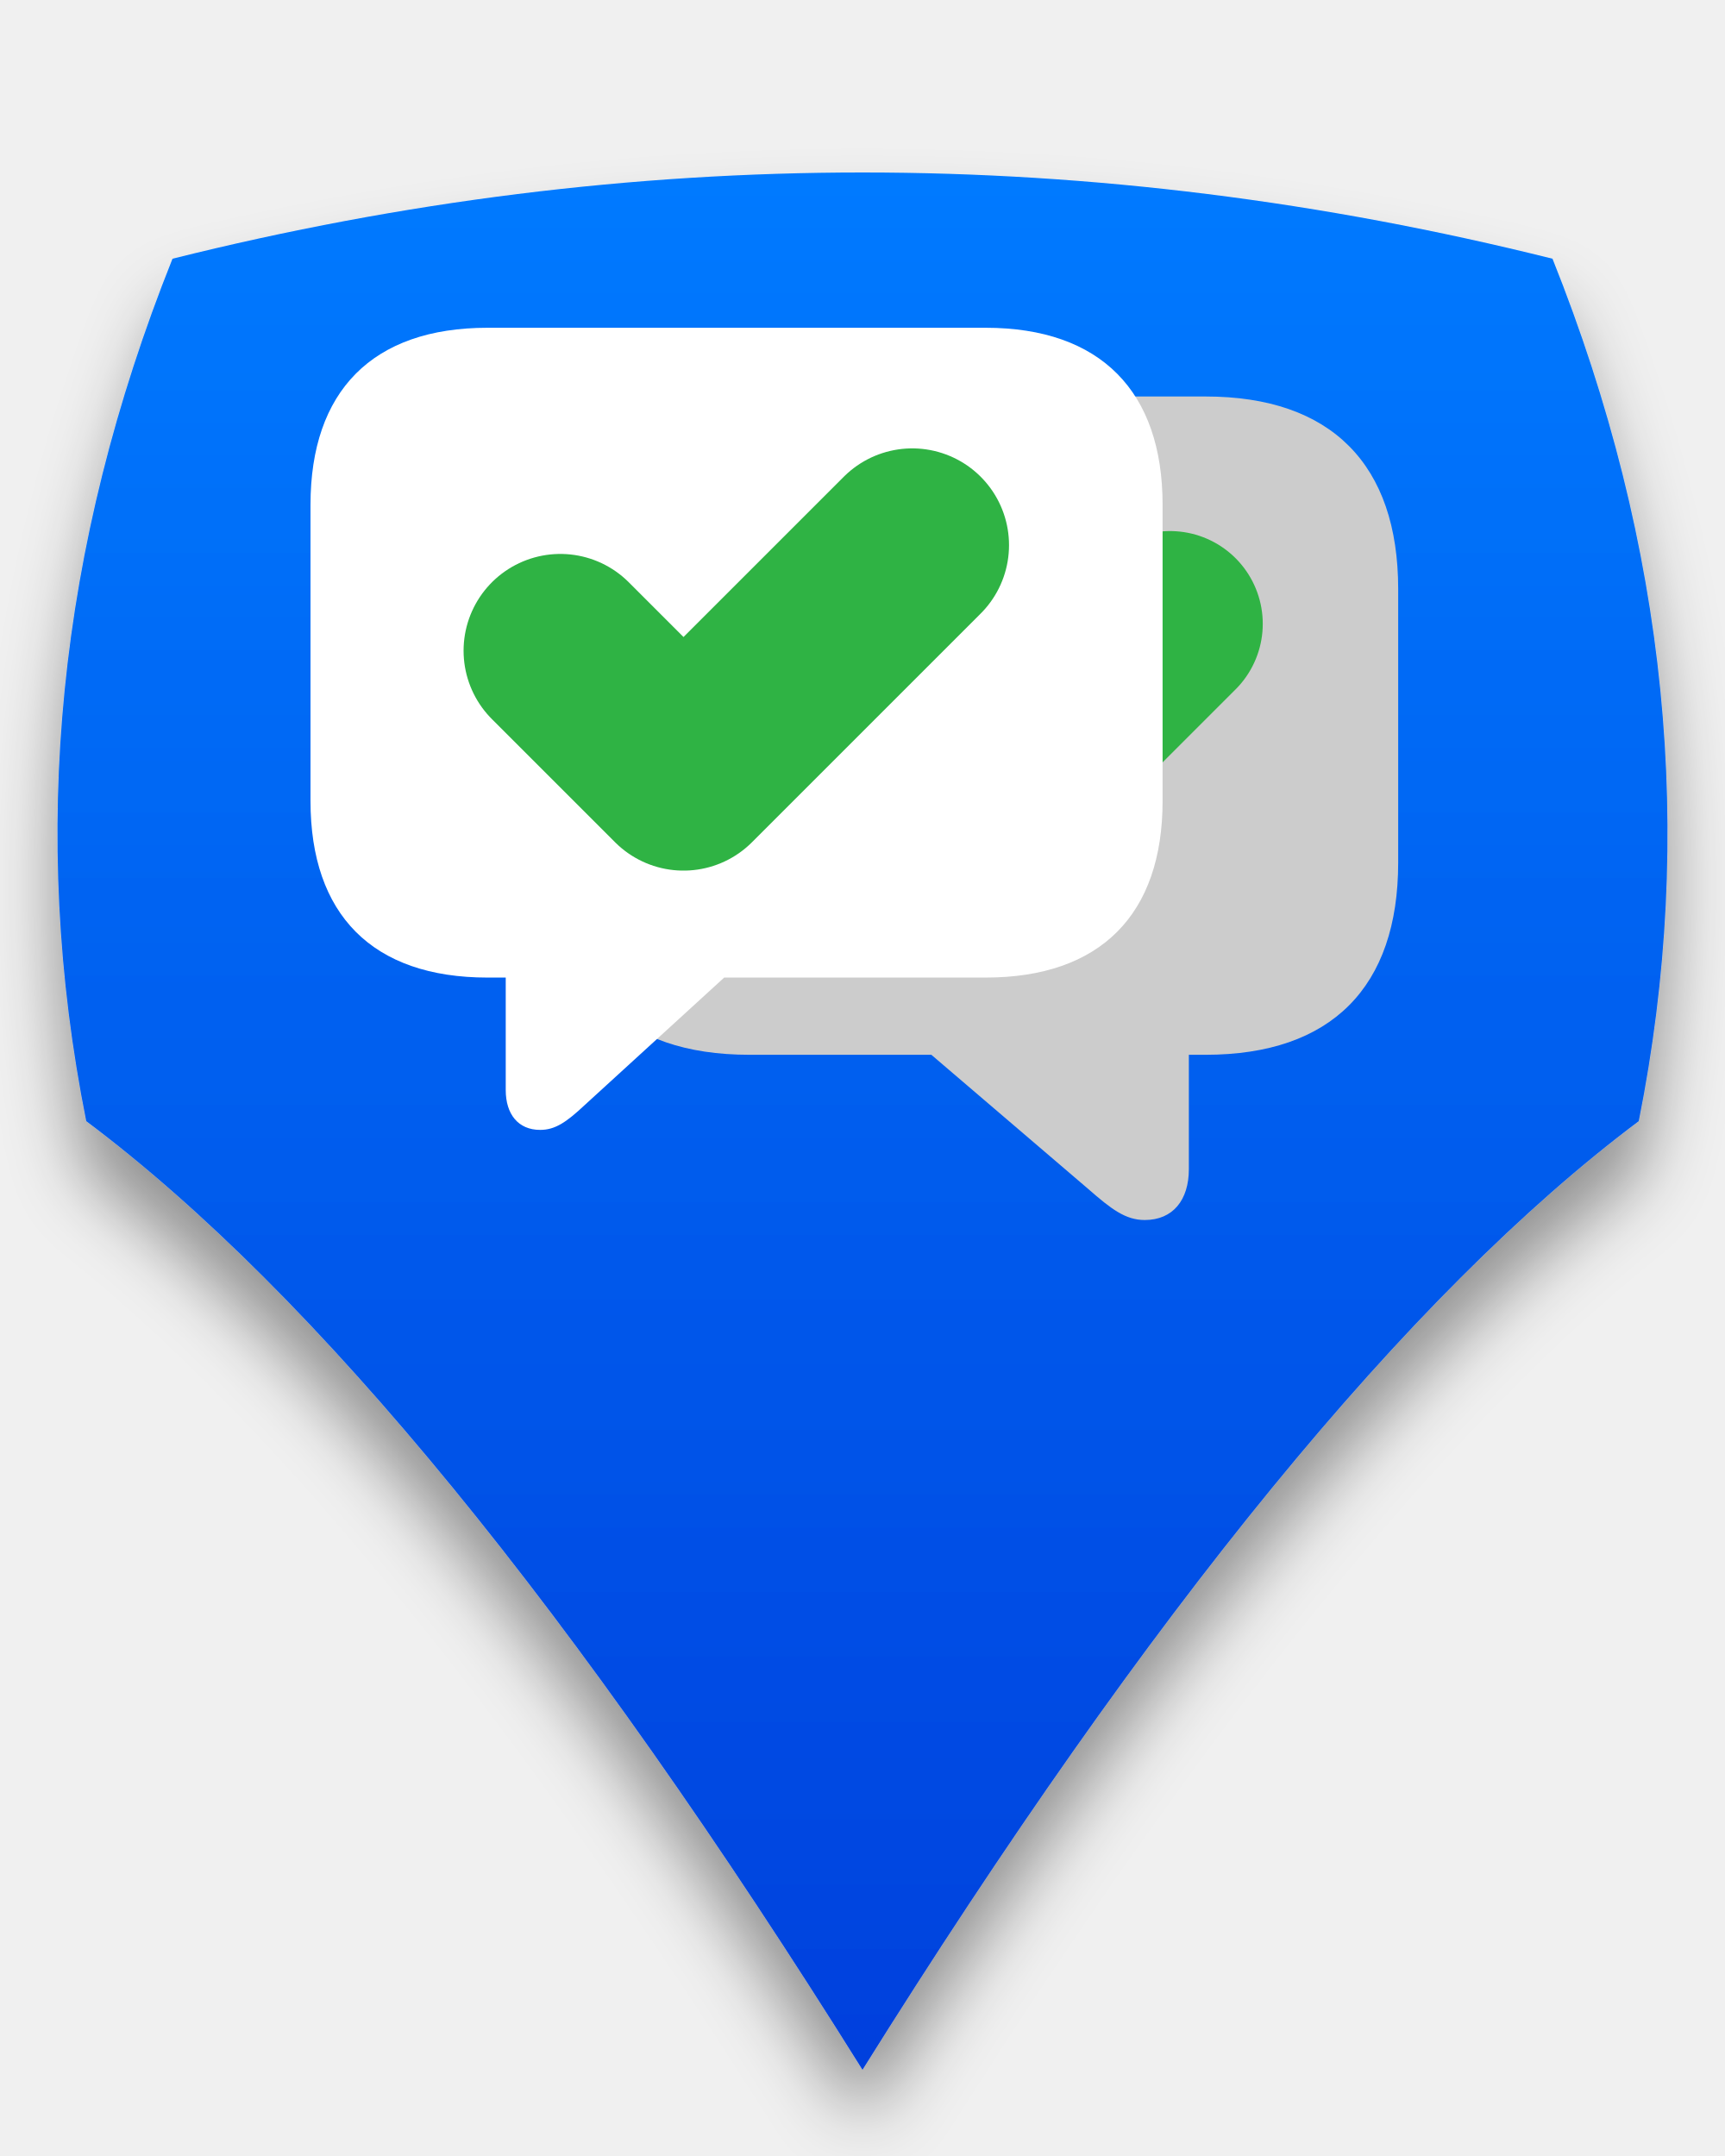
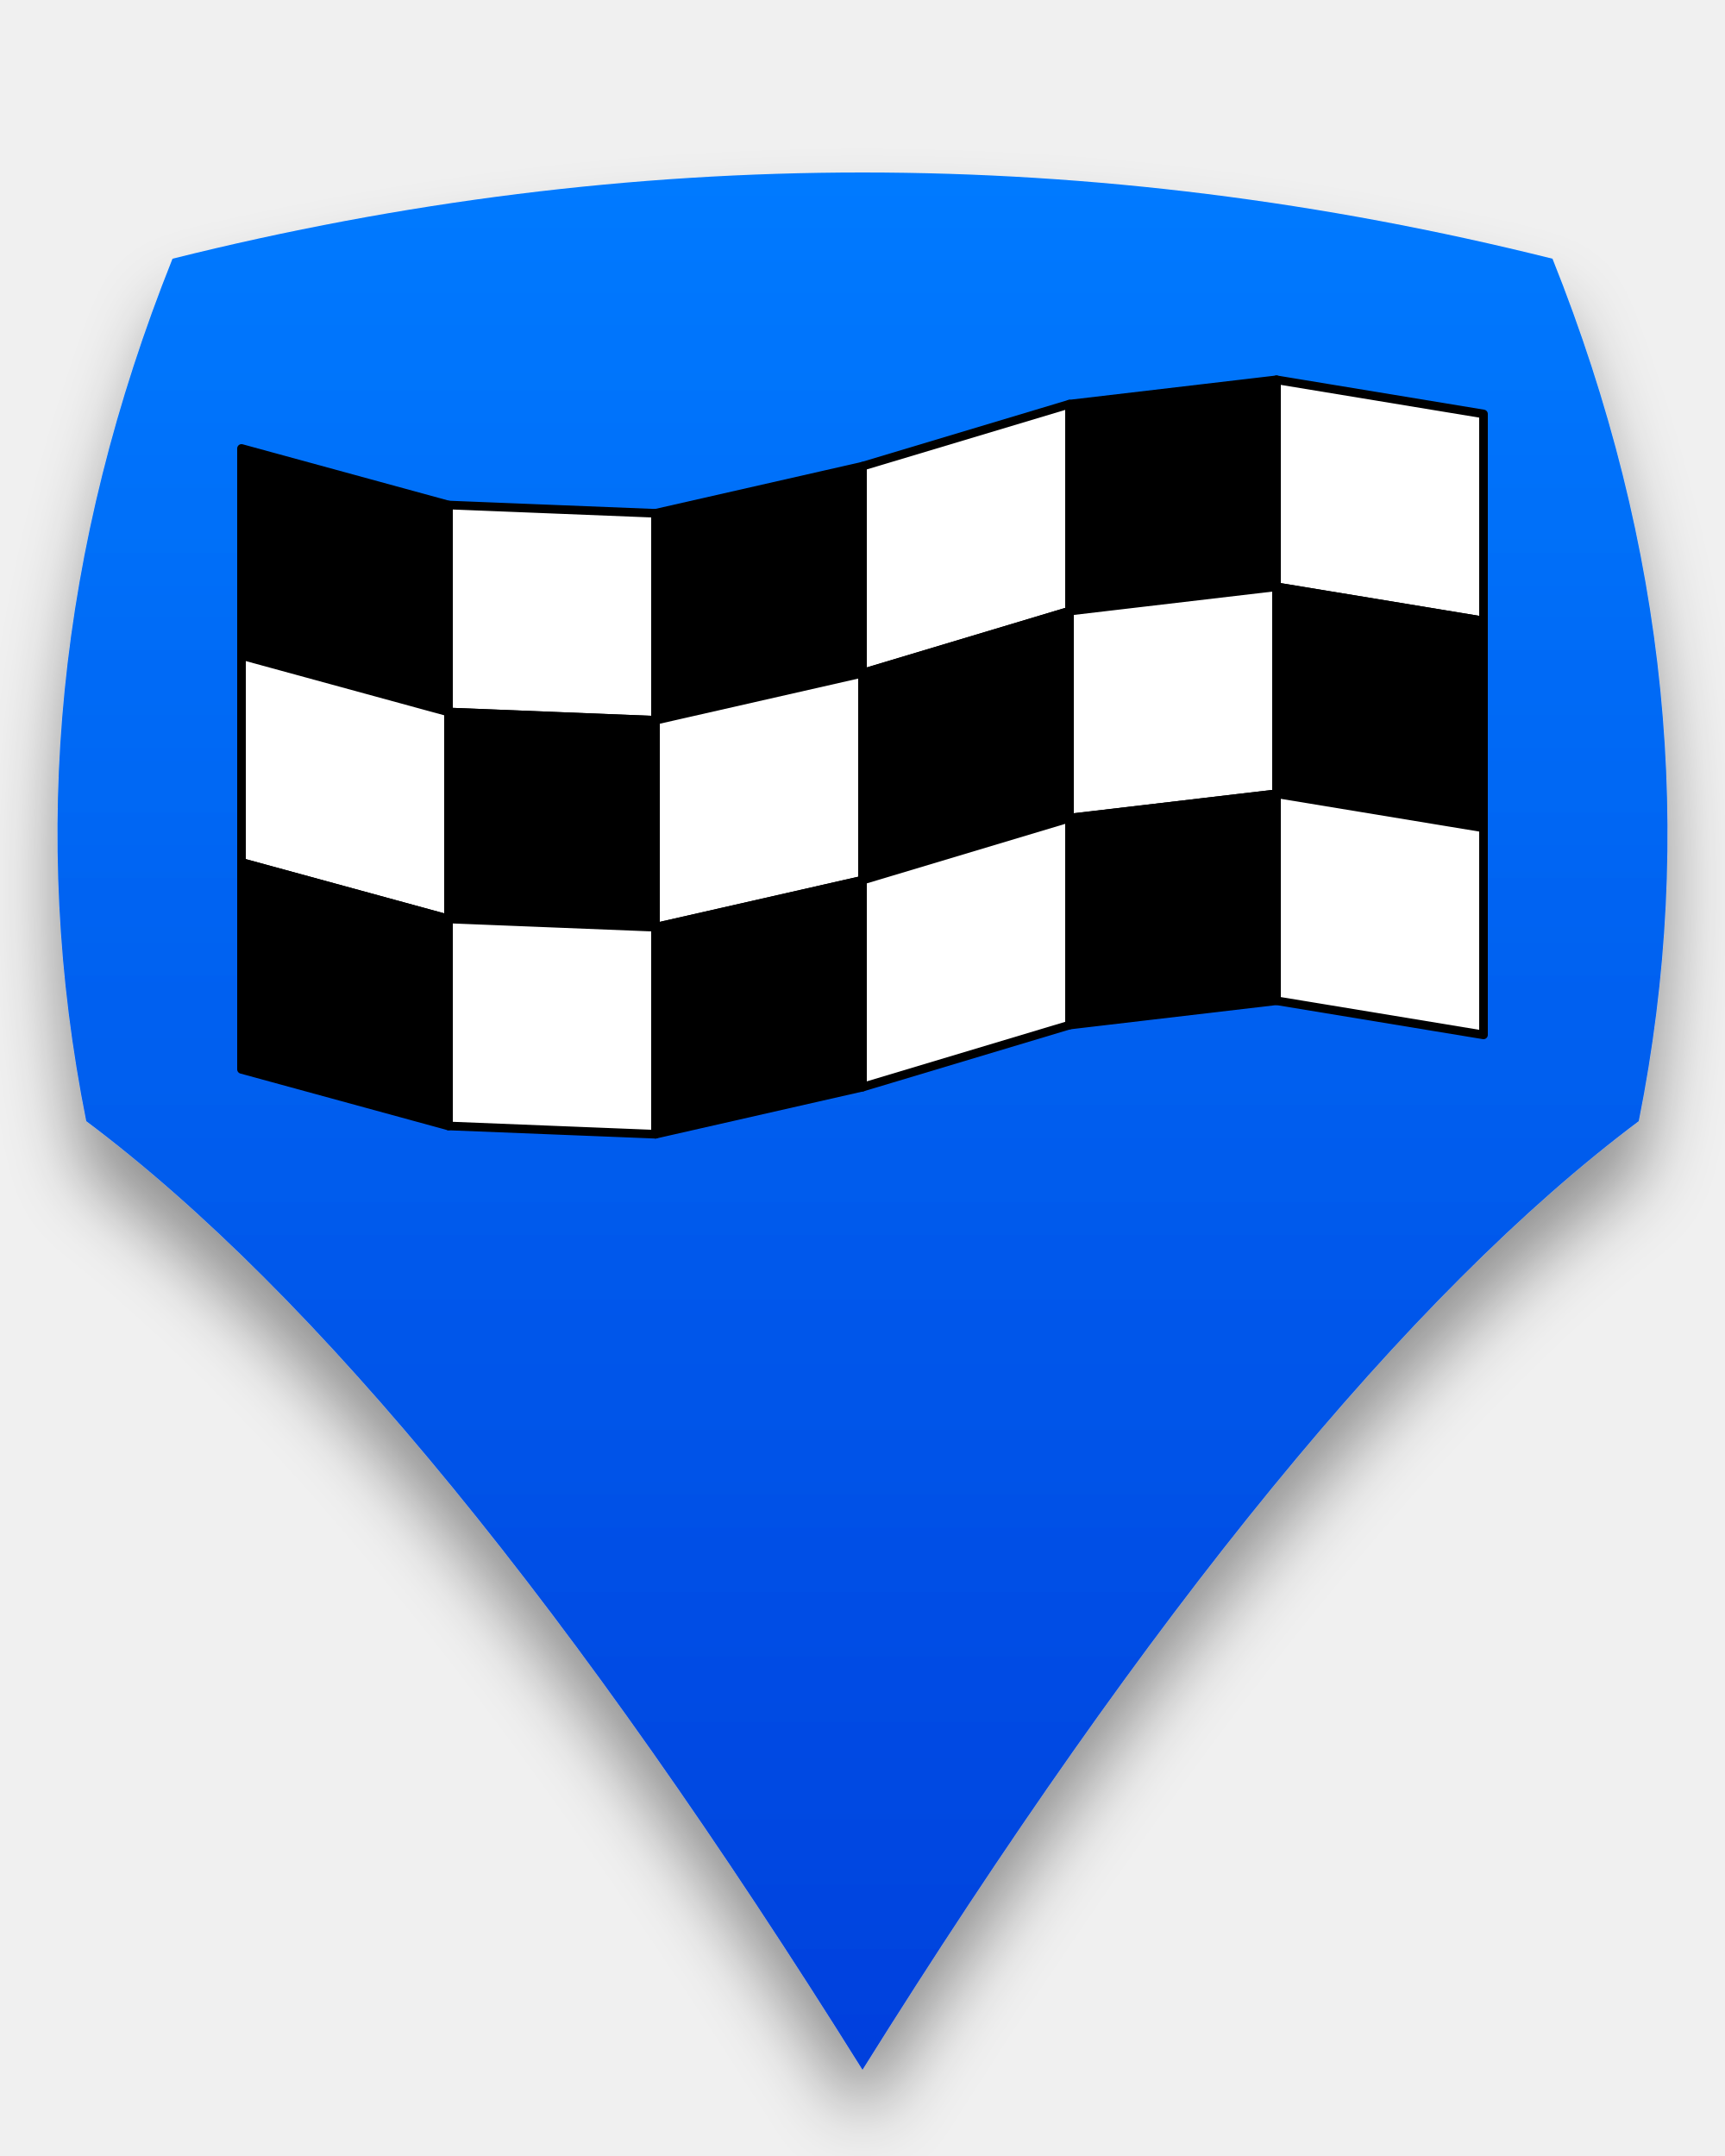
<svg xmlns="http://www.w3.org/2000/svg" width="200" height="250" viewBox="0 0 100 125">
  <defs>
    <linearGradient id="mainGradient" x1="0%" y1="0%" x2="0%" y2="100%">
      <stop offset="0%" style="stop-color:#007AFF;stop-opacity:1" />
      <stop offset="100%" style="stop-color:#0040DD;stop-opacity:1" />
    </linearGradient>
    <filter id="shadowBottom" x="-20%" y="-20%" width="140%" height="140%">
      <feDropShadow dx="0" dy="3" stdDeviation="2" flood-color="#000000" flood-opacity="0.4" />
    </filter>
  </defs>
  <path d="M10,15 Q50,5 90,15 Q100,40 95,65 Q75,80 50,120 Q25,80 5,65 Q0,40 10,15 Z" fill="url(#mainGradient)" filter="url(#shadowBottom)" />
  <g id="mark_24">
-     <g transform="translate(18, 16) scale(0.85)">
-       <g transform="translate(60, 45) scale(1.15) translate(-70, -50)">
-         <path d="M43.857 57.063L54.646 57.063L63.919 64.995C65.325 66.226 66.16 66.863 67.302 66.863C68.972 66.863 69.917 65.676 69.917 63.852L69.917 57.063L70.906 57.063C78.376 57.063 82.332 53.042 82.332 45.659L82.332 29.443C82.332 22.061 78.376 18.018 70.906 18.018L43.857 18.018C36.365 18.018 32.41 22.061 32.41 29.443L32.41 45.703C32.41 53.064 36.365 57.063 43.857 57.063Z" fill="#CCCCCC" fill-opacity="1.0" />
-         <g transform="translate(58.8, 37.5)">
-           <path d="M-10,0 L-3,7 L10,-6" fill="none" stroke="#2FB344" stroke-width="11" stroke-linecap="round" stroke-linejoin="round" />
-         </g>
-       </g>
-       <g transform="translate(0, 0) scale(1.2)">
-         <path d="M48.428 13.008L48.428 29.839C48.428 36.277 44.912 39.88 38.364 39.88L23.511 39.88L15.579 47.131C14.546 48.098 13.909 48.538 13.052 48.538C11.799 48.538 11.096 47.637 11.096 46.274L11.096 39.88L10.063 39.88C3.516 39.88 0 36.299 0 29.839L0 13.008C0 6.548 3.516 2.944 10.063 2.944L38.364 2.944C44.912 2.944 48.428 6.57 48.428 13.008Z" fill="#FFFFFF" />
-         <g transform="translate(24.2, 21.3)">
-           <path d="M-10,0 L-3,7 L10,-6" fill="none" stroke="#2FB344" stroke-width="11" stroke-linecap="round" stroke-linejoin="round" />
-         </g>
-       </g>
+     <g stroke="#000000" stroke-width="0.5" stroke-linejoin="round">
+       <path d="M 14.00,26.00 L 26.00,29.28 L 26.00,41.28 L 14.00,38.00 Z" fill="#000000" />
+       <path d="M 26.00,29.28 L 38.00,29.76 L 38.00,41.76 L 26.00,41.28 Z" fill="#FFFFFF" />
+       <path d="M 38.00,29.76 L 50.00,27.03 L 50.00,39.03 L 38.00,41.76 Z" fill="#000000" />
+       <path d="M 50.00,27.03 L 62.00,23.43 L 62.00,35.43 L 50.00,39.03 Z" fill="#FFFFFF" />
+       <path d="M 62.00,23.43 L 74.00,22.02 L 74.00,34.02 L 62.00,35.43 Z" fill="#000000" />
+       <path d="M 74.00,22.02 L 86.00,24.00 L 86.00,36.00 L 74.00,34.02 Z" fill="#FFFFFF" />
+       <path d="M 14.00,38.00 L 26.00,41.28 L 26.00,53.28 L 14.00,50.00 Z" fill="#FFFFFF" />
+       <path d="M 26.00,41.28 L 38.00,41.76 L 38.00,53.76 L 26.00,53.28 Z" fill="#000000" />
+       <path d="M 38.00,41.76 L 50.00,39.03 L 50.00,51.03 L 38.00,53.76 Z" fill="#FFFFFF" />
+       <path d="M 50.00,39.03 L 62.00,35.43 L 62.00,47.43 L 50.00,51.03 Z" fill="#000000" />
+       <path d="M 62.00,35.43 L 74.00,34.02 L 74.00,46.02 L 62.00,47.43 Z" fill="#FFFFFF" />
+       <path d="M 74.00,34.02 L 86.00,36.00 L 86.00,48.00 L 74.00,46.02 Z" fill="#000000" />
+       <path d="M 14.00,50.00 L 26.00,53.28 L 26.00,65.28 L 14.00,62.00 Z" fill="#000000" />
+       <path d="M 26.00,53.28 L 38.00,53.76 L 38.00,65.76 L 26.00,65.28 Z" fill="#FFFFFF" />
+       <path d="M 38.00,53.76 L 50.00,51.03 L 50.00,63.03 L 38.00,65.76 Z" fill="#000000" />
+       <path d="M 50.00,51.03 L 62.00,47.43 L 62.00,59.43 L 50.00,63.03 Z" fill="#FFFFFF" />
+       <path d="M 62.00,47.43 L 74.00,46.02 L 74.00,58.02 L 62.00,59.43 Z" fill="#000000" />
+       <path d="M 74.00,46.02 L 86.00,48.00 L 86.00,60.00 L 74.00,58.02 Z" fill="#FFFFFF" />
    </g>
  </g>
</svg>
